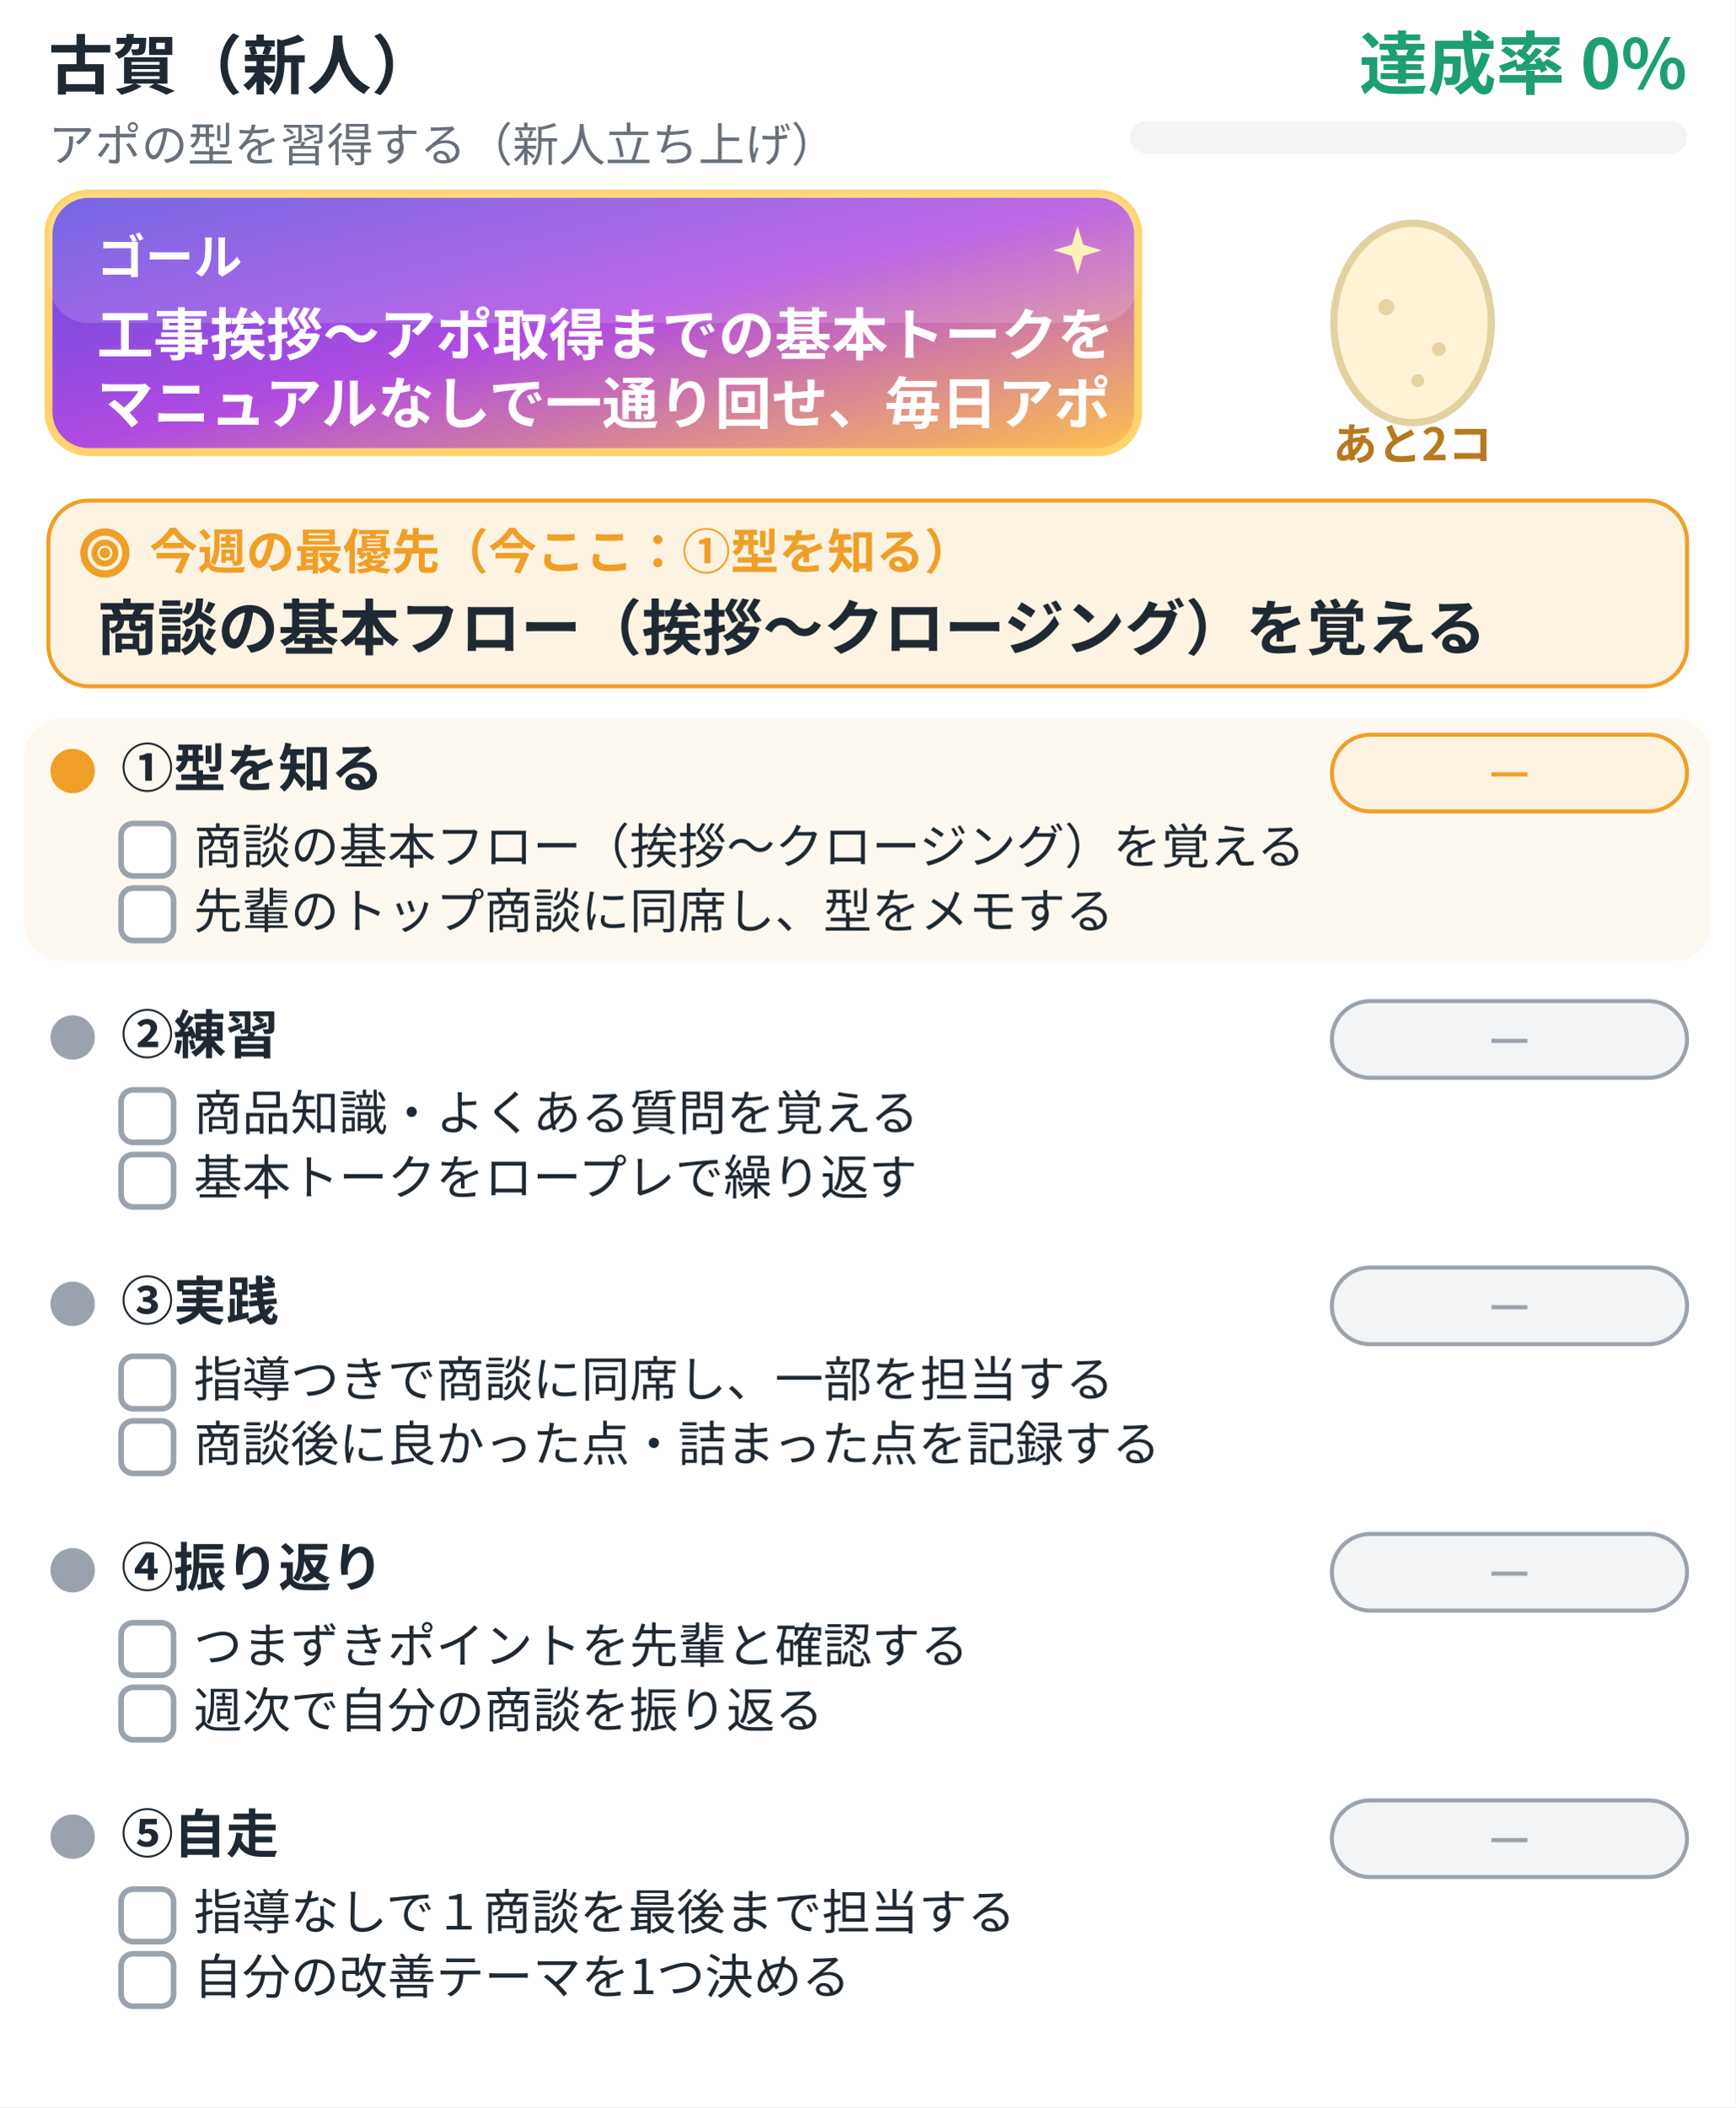
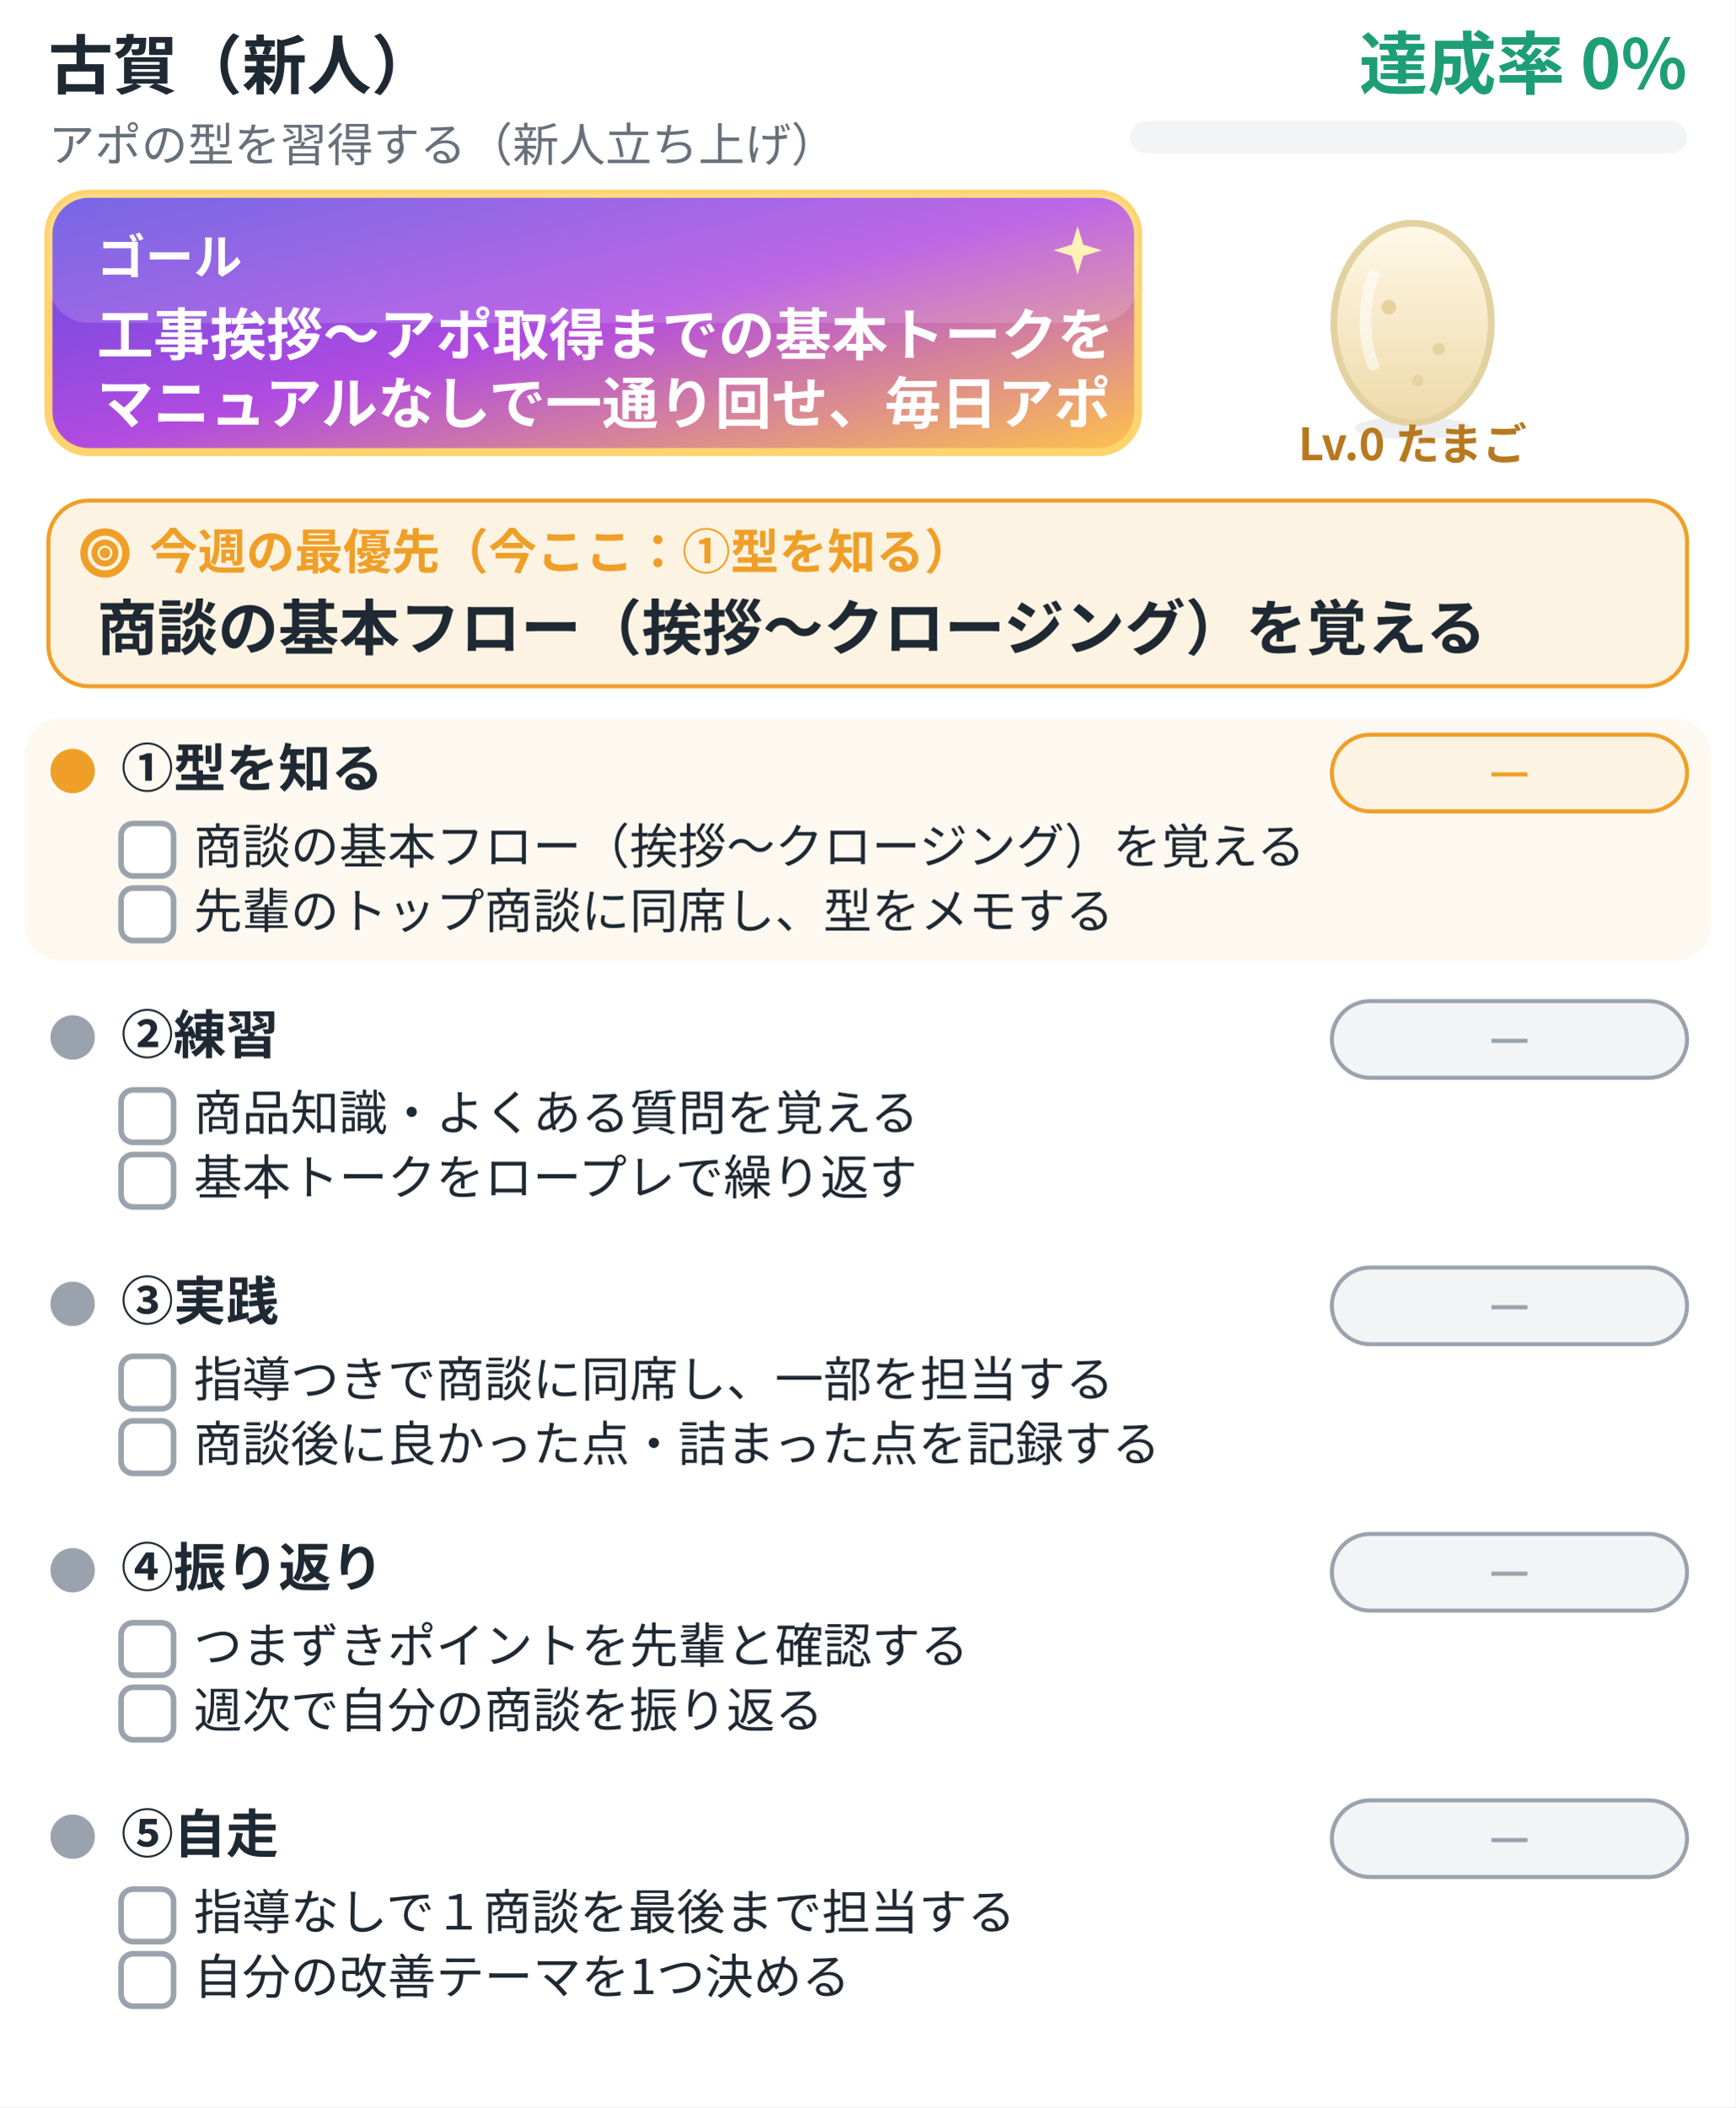
- <svg xmlns="http://www.w3.org/2000/svg" viewBox="0 0 430 522" font-family="Hiragino Sans, 'Noto Sans CJK JP', 'Yu Gothic', sans-serif" width="430" height="522">
+ <svg xmlns="http://www.w3.org/2000/svg" viewBox="0 0 430 522" font-family="Hiragino Sans, 'Noto Sans CJK JP', 'Yu Gothic', IPAGothic, sans-serif" width="430" height="522">
  <defs>
    <linearGradient id="goalGrad" x1="0" y1="0" x2="1" y2="1">
      <stop offset="0" stop-color="#5B4BE0" />
      <stop offset="0.5" stop-color="#B14BE0" />
      <stop offset="1" stop-color="#FFC24B" />
    </linearGradient>
    <linearGradient id="phx" x1="0" y1="0" x2="0" y2="1">
      <stop offset="0" stop-color="#FFE259" />
      <stop offset="0.5" stop-color="#FF9A00" />
      <stop offset="1" stop-color="#FF3D00" />
    </linearGradient>
    <linearGradient id="phx2" x1="0" y1="0" x2="0" y2="1">
      <stop offset="0" stop-color="#FFF0A0" />
      <stop offset="1" stop-color="#FF7A00" />
    </linearGradient>
    <linearGradient id="hen" x1="0" y1="0" x2="1" y2="1">
      <stop offset="0" stop-color="#37C9B0" />
      <stop offset="0.6" stop-color="#3DA0E8" />
      <stop offset="1" stop-color="#7A5BE0" />
    </linearGradient>
    <linearGradient id="pcock" x1="0" y1="0" x2="0" y2="1">
      <stop offset="0" stop-color="#2BD0C0" />
      <stop offset="0.55" stop-color="#2E8FD0" />
      <stop offset="1" stop-color="#2E4BB0" />
    </linearGradient>
    <linearGradient id="gold" x1="0" y1="0" x2="0" y2="1">
      <stop offset="0" stop-color="#FFF0A8" />
      <stop offset="0.5" stop-color="#F2C230" />
      <stop offset="1" stop-color="#C8901A" />
    </linearGradient>
+     <linearGradient id="fishBlu" x1="0" y1="0" x2="0" y2="1">
+       <stop offset="0" stop-color="#6FA9CC" />
+       <stop offset="0.55" stop-color="#A8CFE3" />
+       <stop offset="1" stop-color="#E4F1F7" />
+     </linearGradient>
+     <linearGradient id="fishWht" x1="0" y1="0" x2="0" y2="1">
+       <stop offset="0" stop-color="#FFFFFF" />
+       <stop offset="0.6" stop-color="#F2F4F5" />
+       <stop offset="1" stop-color="#D8DFE4" />
+     </linearGradient>
+     <linearGradient id="fishGld" x1="0" y1="0" x2="0" y2="1">
+       <stop offset="0" stop-color="#F8D25C" />
+       <stop offset="0.55" stop-color="#EFAF2E" />
+       <stop offset="1" stop-color="#D88A15" />
+     </linearGradient>
+     <linearGradient id="drgBlu" x1="0" y1="0" x2="1" y2="1">
+       <stop offset="0" stop-color="#55D0CF" />
+       <stop offset="0.5" stop-color="#2E86C8" />
+       <stop offset="1" stop-color="#4353C0" />
+     </linearGradient>
+     <linearGradient id="drgGld" x1="0" y1="0" x2="0" y2="1">
+       <stop offset="0" stop-color="#F9DC74" />
+       <stop offset="0.45" stop-color="#EEB53A" />
+       <stop offset="1" stop-color="#B87A12" />
+     </linearGradient>
+     <linearGradient id="eggG" x1="0" y1="0" x2="0" y2="1">
+       <stop offset="0" stop-color="#FFF9E8" />
+       <stop offset="1" stop-color="#EFD9A8" />
+     </linearGradient>
+     <radialGradient id="glowG">
+       <stop offset="0" stop-color="#FFE9A0" stop-opacity="0.75" />
+       <stop offset="1" stop-color="#FFE9A0" stop-opacity="0" />
+     </radialGradient>
  </defs>
  <rect x="0" y="0" width="430" height="522" fill="#fff" />
  <text x="12" y="22" font-size="16" font-weight="700" fill="#1F2933">古賀（新人）</text>
  <text x="12" y="40" font-size="11.5" fill="#67707A">アポの型を習得する（新人立ち上げ）</text>
  <text x="418" y="22" text-anchor="end" font-size="17" font-weight="700" fill="#1D9E75">達成率 0%</text>
  <rect x="280" y="30" width="138" height="8" rx="4" fill="#F2F4F6" />
  <rect x="280" y="30" width="0" height="8" rx="4" fill="#1D9E75" />
  <rect x="12" y="48" width="270" height="64" rx="10" fill="url(#goalGrad)" stroke="#FFD36E" stroke-width="2" />
  <rect x="12" y="48" width="270" height="32.0" rx="10" fill="#fff" opacity="0.16" />
  <text x="24" y="68" font-size="12" font-weight="700" fill="#fff">ゴール</text>
  <polygon points="267.0,56.0 268.4,60.6 273.0,62.0 268.4,63.4 267.0,68.0 265.6,63.4 261.0,62.0 265.6,60.6" fill="#FFF1B8" />
  <text x="24" y="88" font-size="14" font-weight="600" fill="#fff">工事挨拶〜アポ取得までの基本トークを</text>
  <text x="24" y="105" font-size="14" font-weight="600" fill="#fff">マニュアルなしで一通り回せ、毎日アポ</text>
-   <ellipse cx="350.0" cy="80.0" rx="19.5" ry="24.7" fill="#FFF3D6" />
-   <ellipse cx="350.0" cy="80.0" rx="19.5" ry="24.7" fill="none" stroke="#E2D2A0" stroke-width="1.8" />
-   <circle cx="343.5" cy="76.1" r="2.0" fill="#E6D3A0" />
-   <circle cx="356.5" cy="86.5" r="1.7" fill="#E6D3A0" />
-   <circle cx="351.3" cy="94.3" r="1.6" fill="#E6D3A0" />
-   <text x="350" y="114" text-anchor="middle" font-size="11" font-weight="700" fill="#B7791F">あと2コ</text>
+   <g transform="translate(350,80) scale(1.3)">
+     <ellipse cx="0" cy="20" rx="11" ry="2.2" fill="#1F2933" opacity="0.08" />
+     <ellipse cx="0" cy="0" rx="15" ry="19" fill="url(#eggG)" />
+     <ellipse cx="0" cy="0" rx="15" ry="19" fill="none" stroke="#E2D2A0" stroke-width="1.3" />
+     <path d="M-7.5,-9 C-9.5,-4 -9.5,3 -7.5,8" fill="none" stroke="#FFFFFF" stroke-width="2.2" stroke-linecap="round" stroke-linejoin="round" opacity="0.55" />
+     <circle cx="-4.5" cy="-3" r="1.4" fill="#E6D3A0" />
+     <circle cx="5" cy="5" r="1.2" fill="#E6D3A0" />
+     <circle cx="1" cy="11" r="1.1" fill="#E6D3A0" />
+   </g>
+   <text x="350" y="114" text-anchor="middle" font-size="11" font-weight="700" fill="#B7791F">Lv.0 たまご</text>
  <rect x="12" y="124" width="406" height="46" rx="10" fill="#FDF3E2" stroke="#EF9F27" />
  <circle cx="26" cy="137" r="5.2" fill="none" stroke="#EF9F27" stroke-width="1.8" />
  <circle cx="26" cy="137" r="2.6" fill="none" stroke="#EF9F27" stroke-width="1.5" />
  <circle cx="26" cy="137" r="1.3" fill="#EF9F27" />
  <text x="37" y="141" font-size="12" font-weight="700" fill="#EF9F27">今週の最優先（今ここ：①型を知る）</text>
  <text x="24" y="161" font-size="15" font-weight="700" fill="#1F2933">商談の基本フロー（挨拶〜クロージング）を覚える</text>
  <rect x="6" y="178" width="418" height="60" rx="9" fill="#FDF3E2" opacity="0.5" />
  <circle cx="18" cy="191" r="5.5" fill="#EF9F27" />
  <text x="30" y="195" font-size="13" font-weight="700" fill="#1F2933">①型を知る</text>
  <rect x="330" y="182" width="88" height="19" rx="9.5" fill="#FDF3E2" stroke="#EF9F27" />
  <text x="374" y="195" text-anchor="middle" font-size="11" font-weight="700" fill="#EF9F27">—</text>
  <rect x="30" y="204" width="13" height="13" rx="3" fill="#fff" stroke="#9AA3AD" stroke-width="1.4" />
  <text x="48" y="214" font-size="12" fill="#1F2933">商談の基本フロー（挨拶〜クロージング）を覚える</text>
  <rect x="30" y="220" width="13" height="13" rx="3" fill="#fff" stroke="#9AA3AD" stroke-width="1.4" />
  <text x="48" y="230" font-size="12" fill="#1F2933">先輩のトップ商談に同席し、型をメモする</text>
  <circle cx="18" cy="257" r="5.5" fill="#9AA3AD" />
  <text x="30" y="261" font-size="13" font-weight="700" fill="#1F2933">②練習</text>
  <rect x="330" y="248" width="88" height="19" rx="9.5" fill="#F2F4F6" stroke="#9AA3AD" />
  <text x="374" y="261" text-anchor="middle" font-size="11" font-weight="700" fill="#9AA3AD">—</text>
  <rect x="30" y="270" width="13" height="13" rx="3" fill="#fff" stroke="#9AA3AD" stroke-width="1.4" />
  <text x="48" y="280" font-size="12" fill="#1F2933">商品知識・よくある質問を覚える</text>
  <rect x="30" y="286" width="13" height="13" rx="3" fill="#fff" stroke="#9AA3AD" stroke-width="1.4" />
  <text x="48" y="296" font-size="12" fill="#1F2933">基本トークをロープレで繰り返す</text>
  <circle cx="18" cy="323" r="5.5" fill="#9AA3AD" />
  <text x="30" y="327" font-size="13" font-weight="700" fill="#1F2933">③実践</text>
  <rect x="330" y="314" width="88" height="19" rx="9.5" fill="#F2F4F6" stroke="#9AA3AD" />
  <text x="374" y="327" text-anchor="middle" font-size="11" font-weight="700" fill="#9AA3AD">—</text>
  <rect x="30" y="336" width="13" height="13" rx="3" fill="#fff" stroke="#9AA3AD" stroke-width="1.4" />
  <text x="48" y="346" font-size="12" fill="#1F2933">指導つきで商談に同席し、一部を担当する</text>
  <rect x="30" y="352" width="13" height="13" rx="3" fill="#fff" stroke="#9AA3AD" stroke-width="1.4" />
  <text x="48" y="362" font-size="12" fill="#1F2933">商談後に良かった点・詰まった点を記録する</text>
  <circle cx="18" cy="389" r="5.5" fill="#9AA3AD" />
  <text x="30" y="393" font-size="13" font-weight="700" fill="#1F2933">④振り返り</text>
  <rect x="330" y="380" width="88" height="19" rx="9.5" fill="#F2F4F6" stroke="#9AA3AD" />
  <text x="374" y="393" text-anchor="middle" font-size="11" font-weight="700" fill="#9AA3AD">—</text>
  <rect x="30" y="402" width="13" height="13" rx="3" fill="#fff" stroke="#9AA3AD" stroke-width="1.4" />
  <text x="48" y="412" font-size="12" fill="#1F2933">つまずきポイントを先輩と確認する</text>
  <rect x="30" y="418" width="13" height="13" rx="3" fill="#fff" stroke="#9AA3AD" stroke-width="1.4" />
  <text x="48" y="428" font-size="12" fill="#1F2933">週次で自分の商談を振り返る</text>
  <circle cx="18" cy="455" r="5.5" fill="#9AA3AD" />
  <text x="30" y="459" font-size="13" font-weight="700" fill="#1F2933">⑤自走</text>
  <rect x="330" y="446" width="88" height="19" rx="9.5" fill="#F2F4F6" stroke="#9AA3AD" />
  <text x="374" y="459" text-anchor="middle" font-size="11" font-weight="700" fill="#9AA3AD">—</text>
  <rect x="30" y="468" width="13" height="13" rx="3" fill="#fff" stroke="#9AA3AD" stroke-width="1.4" />
  <text x="48" y="478" font-size="12" fill="#1F2933">指導なしで１商談を最後まで担当する</text>
  <rect x="30" y="484" width="13" height="13" rx="3" fill="#fff" stroke="#9AA3AD" stroke-width="1.4" />
  <text x="48" y="494" font-size="12" fill="#1F2933">自分の改善テーマを1つ決める</text>
</svg>
